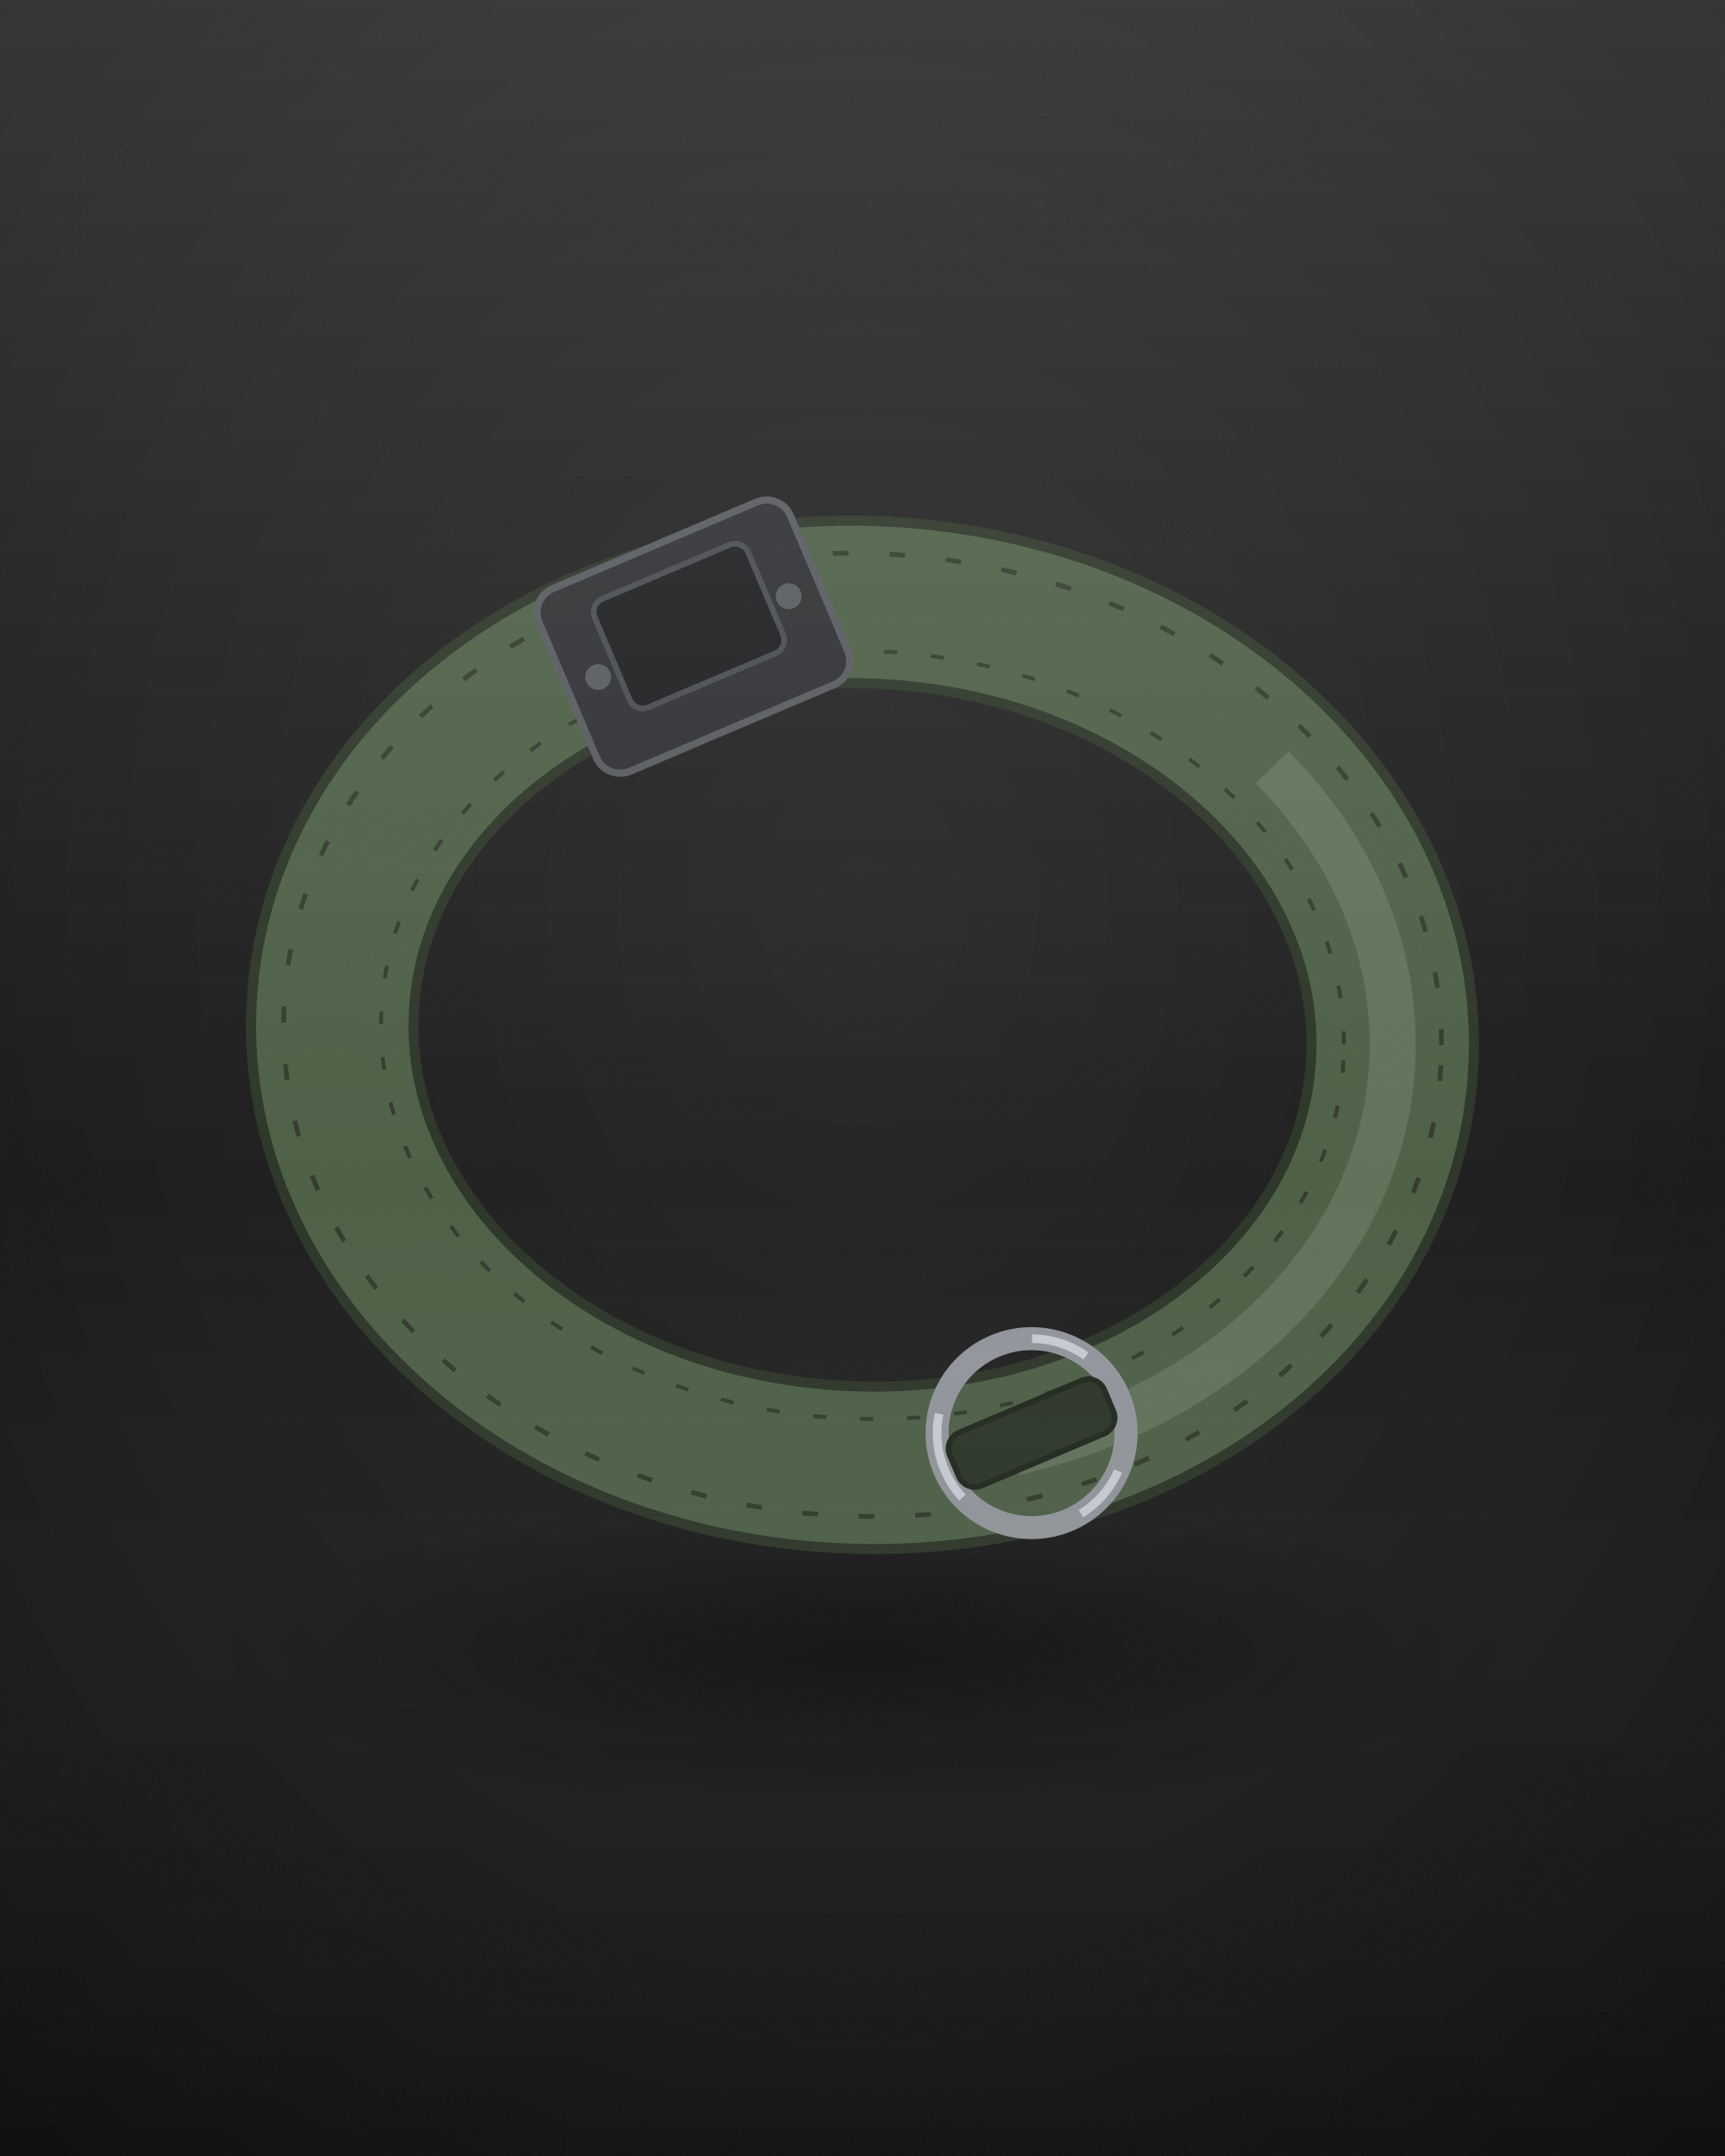
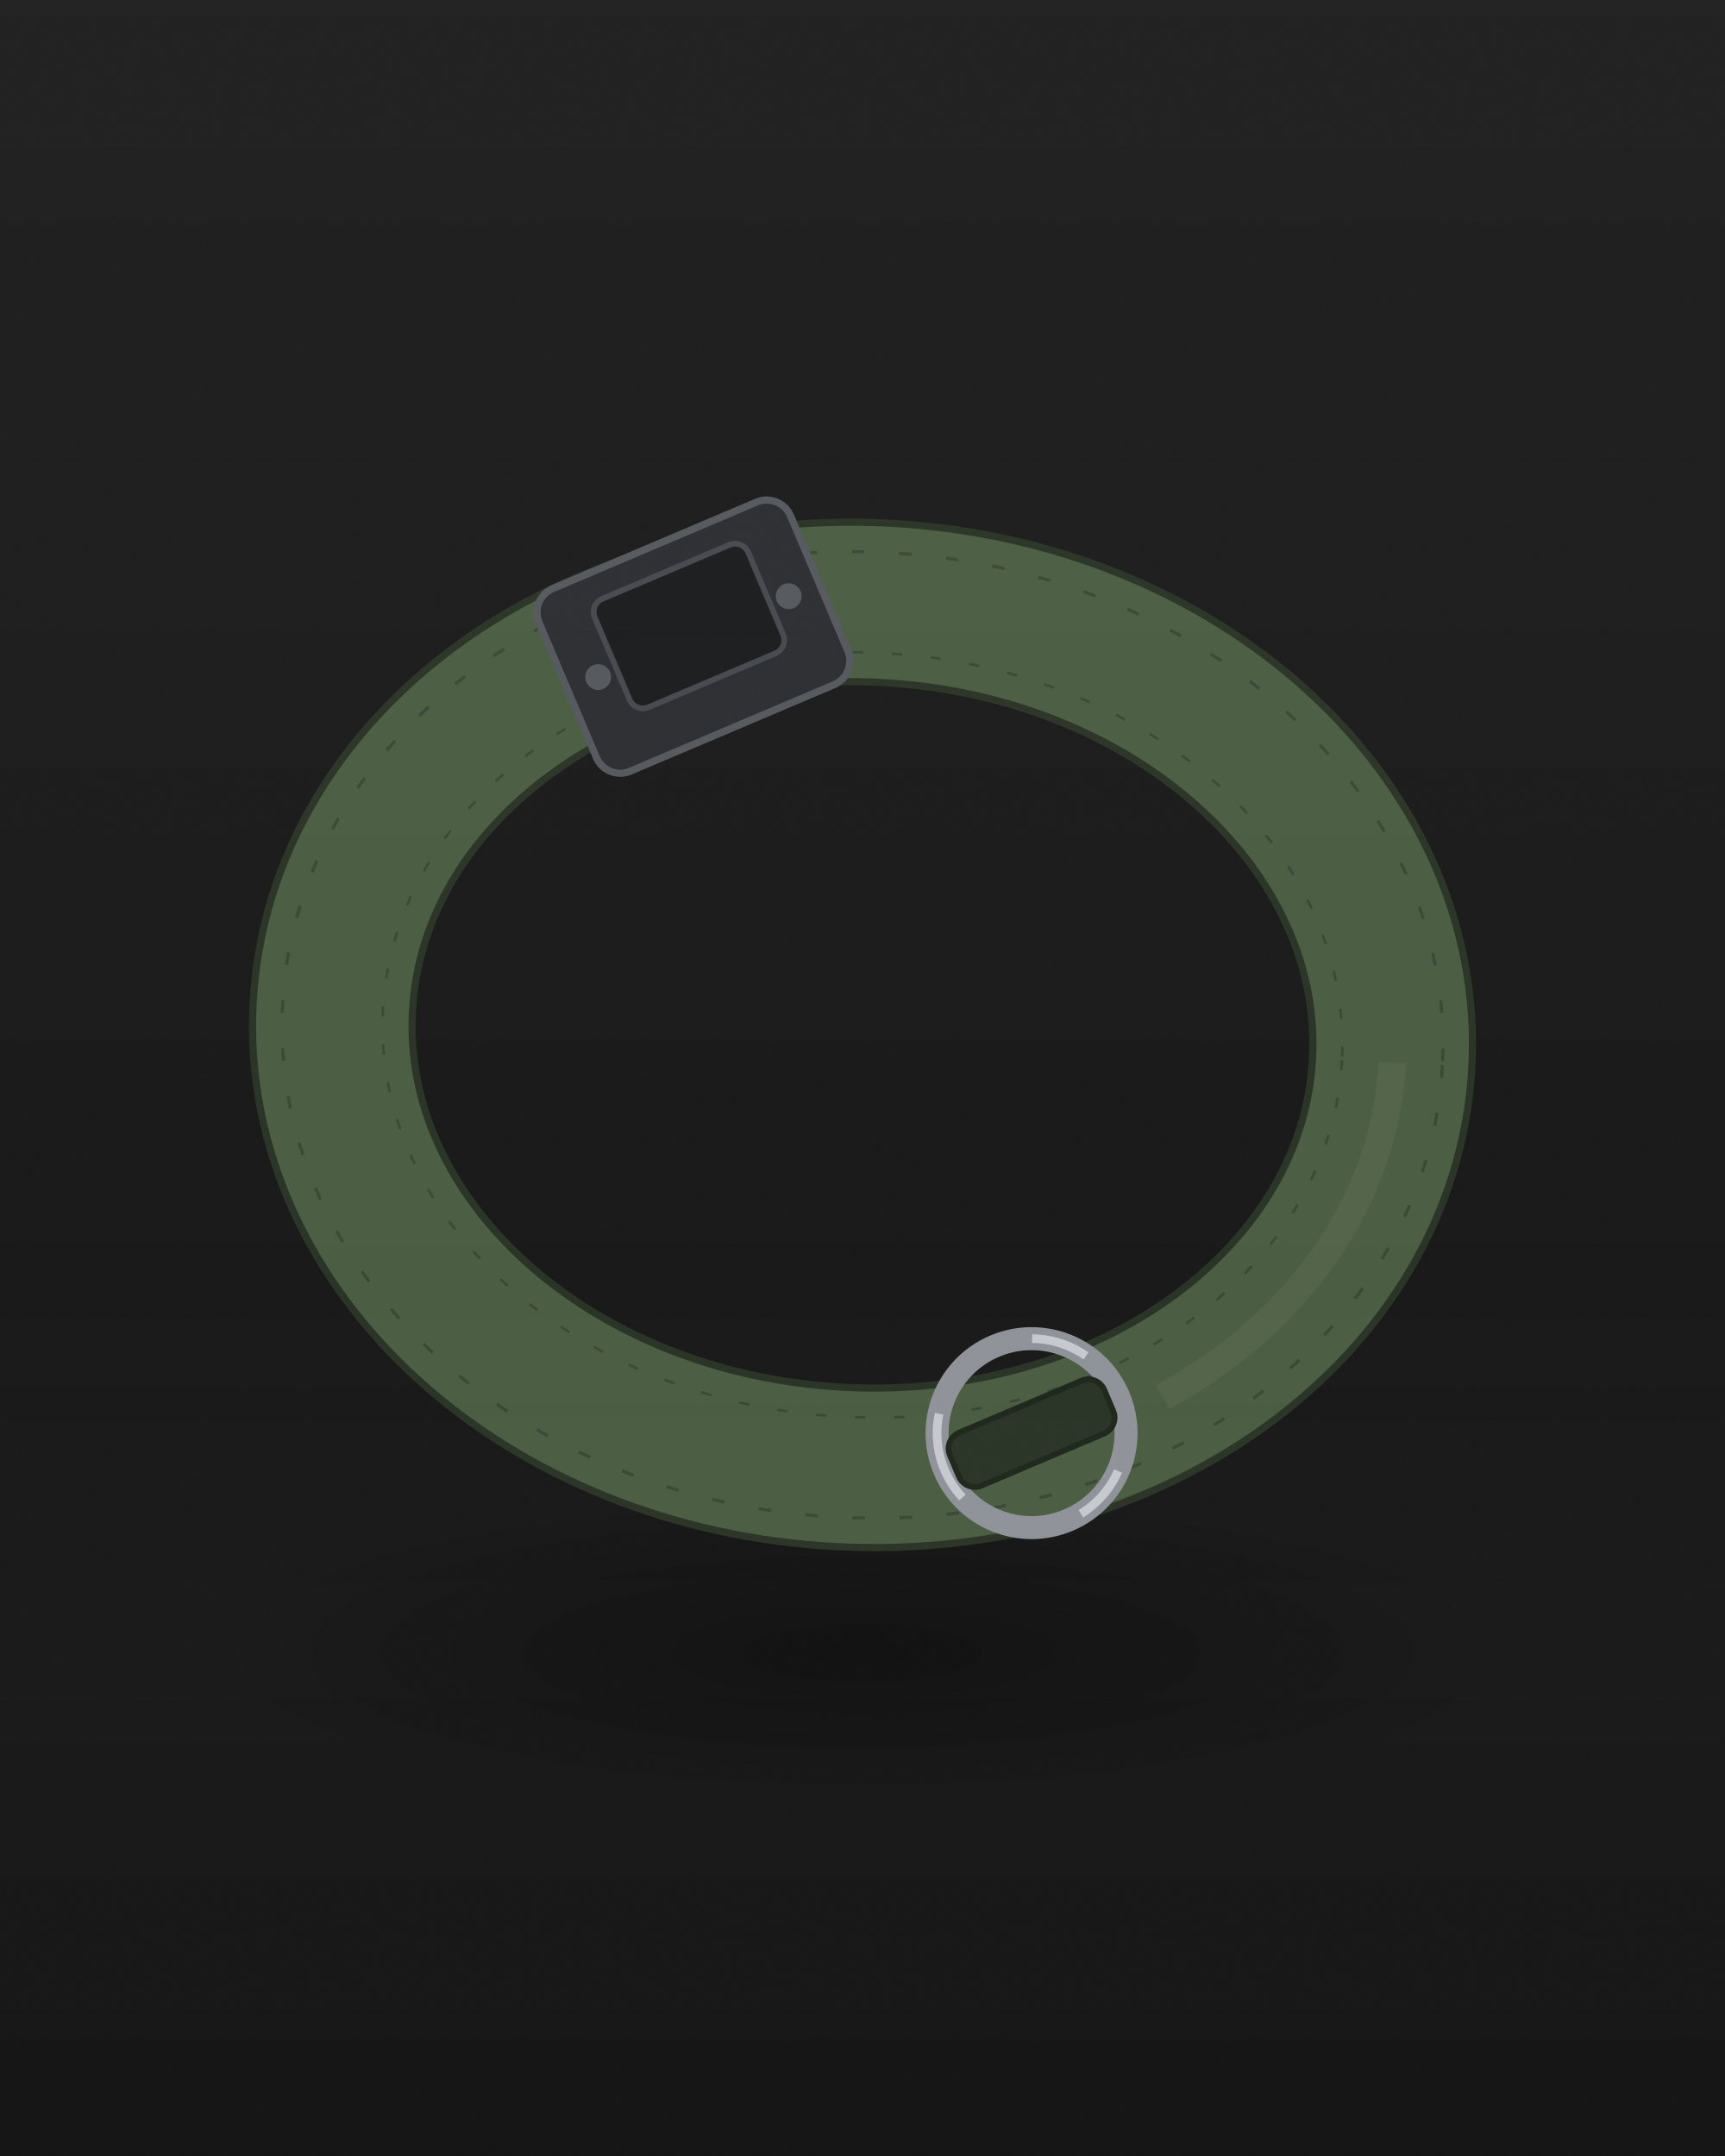
<svg xmlns="http://www.w3.org/2000/svg" width="1200" height="1500" viewBox="0 0 1200 1500">
  <defs>
-     <radialGradient id="bg-grizzly-alpine-collar-1" cx="50%" cy="42%" r="75%">
-       <stop offset="0%" stop-color="#232323" />
-       <stop offset="60%" stop-color="#181818" />
-       <stop offset="100%" stop-color="#0e0e0e" />
-     </radialGradient>
+     <linearGradient id="bg-grizzly-alpine-collar-1" x1="0" y1="0" x2="0" y2="1">
+       <stop offset="0%" stop-color="#1c1c1c" />
+       <stop offset="100%" stop-color="#151515" />
+     </linearGradient>
    <radialGradient id="floor-grizzly-alpine-collar-1" cx="50%" cy="50%" r="50%">
-       <stop offset="0%" stop-color="#000000" stop-opacity="0.55" />
+       <stop offset="0%" stop-color="#000000" stop-opacity="0.4" />
      <stop offset="100%" stop-color="#000000" stop-opacity="0" />
    </radialGradient>
    <filter id="grain-grizzly-alpine-collar-1">
-       <feTurbulence type="fractalNoise" baseFrequency="0.9" numOctaves="2" stitchTiles="stitch" />
-       <feColorMatrix type="matrix" values="0 0 0 0 1  0 0 0 0 1  0 0 0 0 1  0 0 0 0.03 0" />
+       <feTurbulence type="fractalNoise" baseFrequency="0.85" numOctaves="1" stitchTiles="stitch" />
+       <feColorMatrix type="matrix" values="0 0 0 0 1  0 0 0 0 1  0 0 0 0 1  0 0 0 0.012 0" />
    </filter>
    <linearGradient id="sheen-grizzly-alpine-collar-1" x1="0" y1="0" x2="0" y2="1">
-       <stop offset="0%" stop-color="#ffffff" stop-opacity="0.28" />
-       <stop offset="55%" stop-color="#ffffff" stop-opacity="0.02" />
-       <stop offset="100%" stop-color="#000000" stop-opacity="0.25" />
+       <stop offset="0%" stop-color="#ffffff" stop-opacity="0.05" />
+       <stop offset="60%" stop-color="#ffffff" stop-opacity="0" />
+       <stop offset="100%" stop-color="#000000" stop-opacity="0.08" />
    </linearGradient>
  </defs>
  <rect width="1200" height="1500" fill="url(#bg-grizzly-alpine-collar-1)" />
  <ellipse cx="600" cy="1150" rx="460" ry="110" fill="url(#floor-grizzly-alpine-collar-1)" />
  <g transform="translate(600 720) scale(1) rotate(3)">
-     <ellipse rx="369" ry="301" fill="none" stroke="#293325" stroke-width="120" />
+     <ellipse rx="369" ry="301" fill="none" stroke="#293325" stroke-width="116" />
    <ellipse rx="369" ry="301" fill="none" stroke="#4A5D43" stroke-width="106" />
-     <ellipse rx="369" ry="301" fill="none" stroke="#72816c" stroke-width="32" stroke-dasharray="554 1476" stroke-dashoffset="148" opacity="0.5" />
-     <ellipse rx="369" ry="301" fill="none" stroke="#293325" stroke-width="3" stroke-dasharray="10 26" opacity="0.85" transform="scale(0.9080759 0.887309)" />
-     <ellipse rx="369" ry="301" fill="none" stroke="#293325" stroke-width="3" stroke-dasharray="10 26" opacity="0.85" transform="scale(1.091924 1.112691)" />
+     <ellipse rx="369" ry="301" fill="none" stroke="#72816c" stroke-width="19" stroke-dasharray="443 1845" stroke-dashoffset="148" opacity="0.18" />
+     <ellipse rx="369" ry="301" fill="none" stroke="#293325" stroke-width="2" stroke-dasharray="8 22" opacity="0.5" transform="scale(0.9052033 0.8837874)" />
+     <ellipse rx="369" ry="301" fill="none" stroke="#293325" stroke-width="2" stroke-dasharray="8 22" opacity="0.5" transform="scale(1.094797 1.116213)" />
    <g transform="rotate(-26) translate(0 -301)">
      <rect x="-95" y="-69" width="190" height="138" rx="18" fill="#2b2d30" stroke="#54575c" stroke-width="5" />
      <rect x="-58" y="-49" width="116" height="82" rx="10" fill="#1a1b1d" stroke="#45484d" stroke-width="4" />
      <circle cx="72" cy="0" r="9" fill="#54575c" />
      <circle cx="-72" cy="0" r="9" fill="#54575c" />
    </g>
    <g transform="rotate(154) translate(0 -301)">
      <circle r="65.72" fill="none" stroke="#8f9399" stroke-width="16" />
      <circle r="65.72" fill="none" stroke="#c6cad0" stroke-width="6" stroke-dasharray="40 90" />
      <rect x="-58.3" y="-20" width="116.6" height="40" rx="12" fill="#293325" stroke="#1e251b" stroke-width="4" />
    </g>
  </g>
  <rect width="1200" height="1500" fill="url(#sheen-grizzly-alpine-collar-1)" opacity="0.5" />
  <rect width="1200" height="1500" filter="url(#grain-grizzly-alpine-collar-1)" />
</svg>
